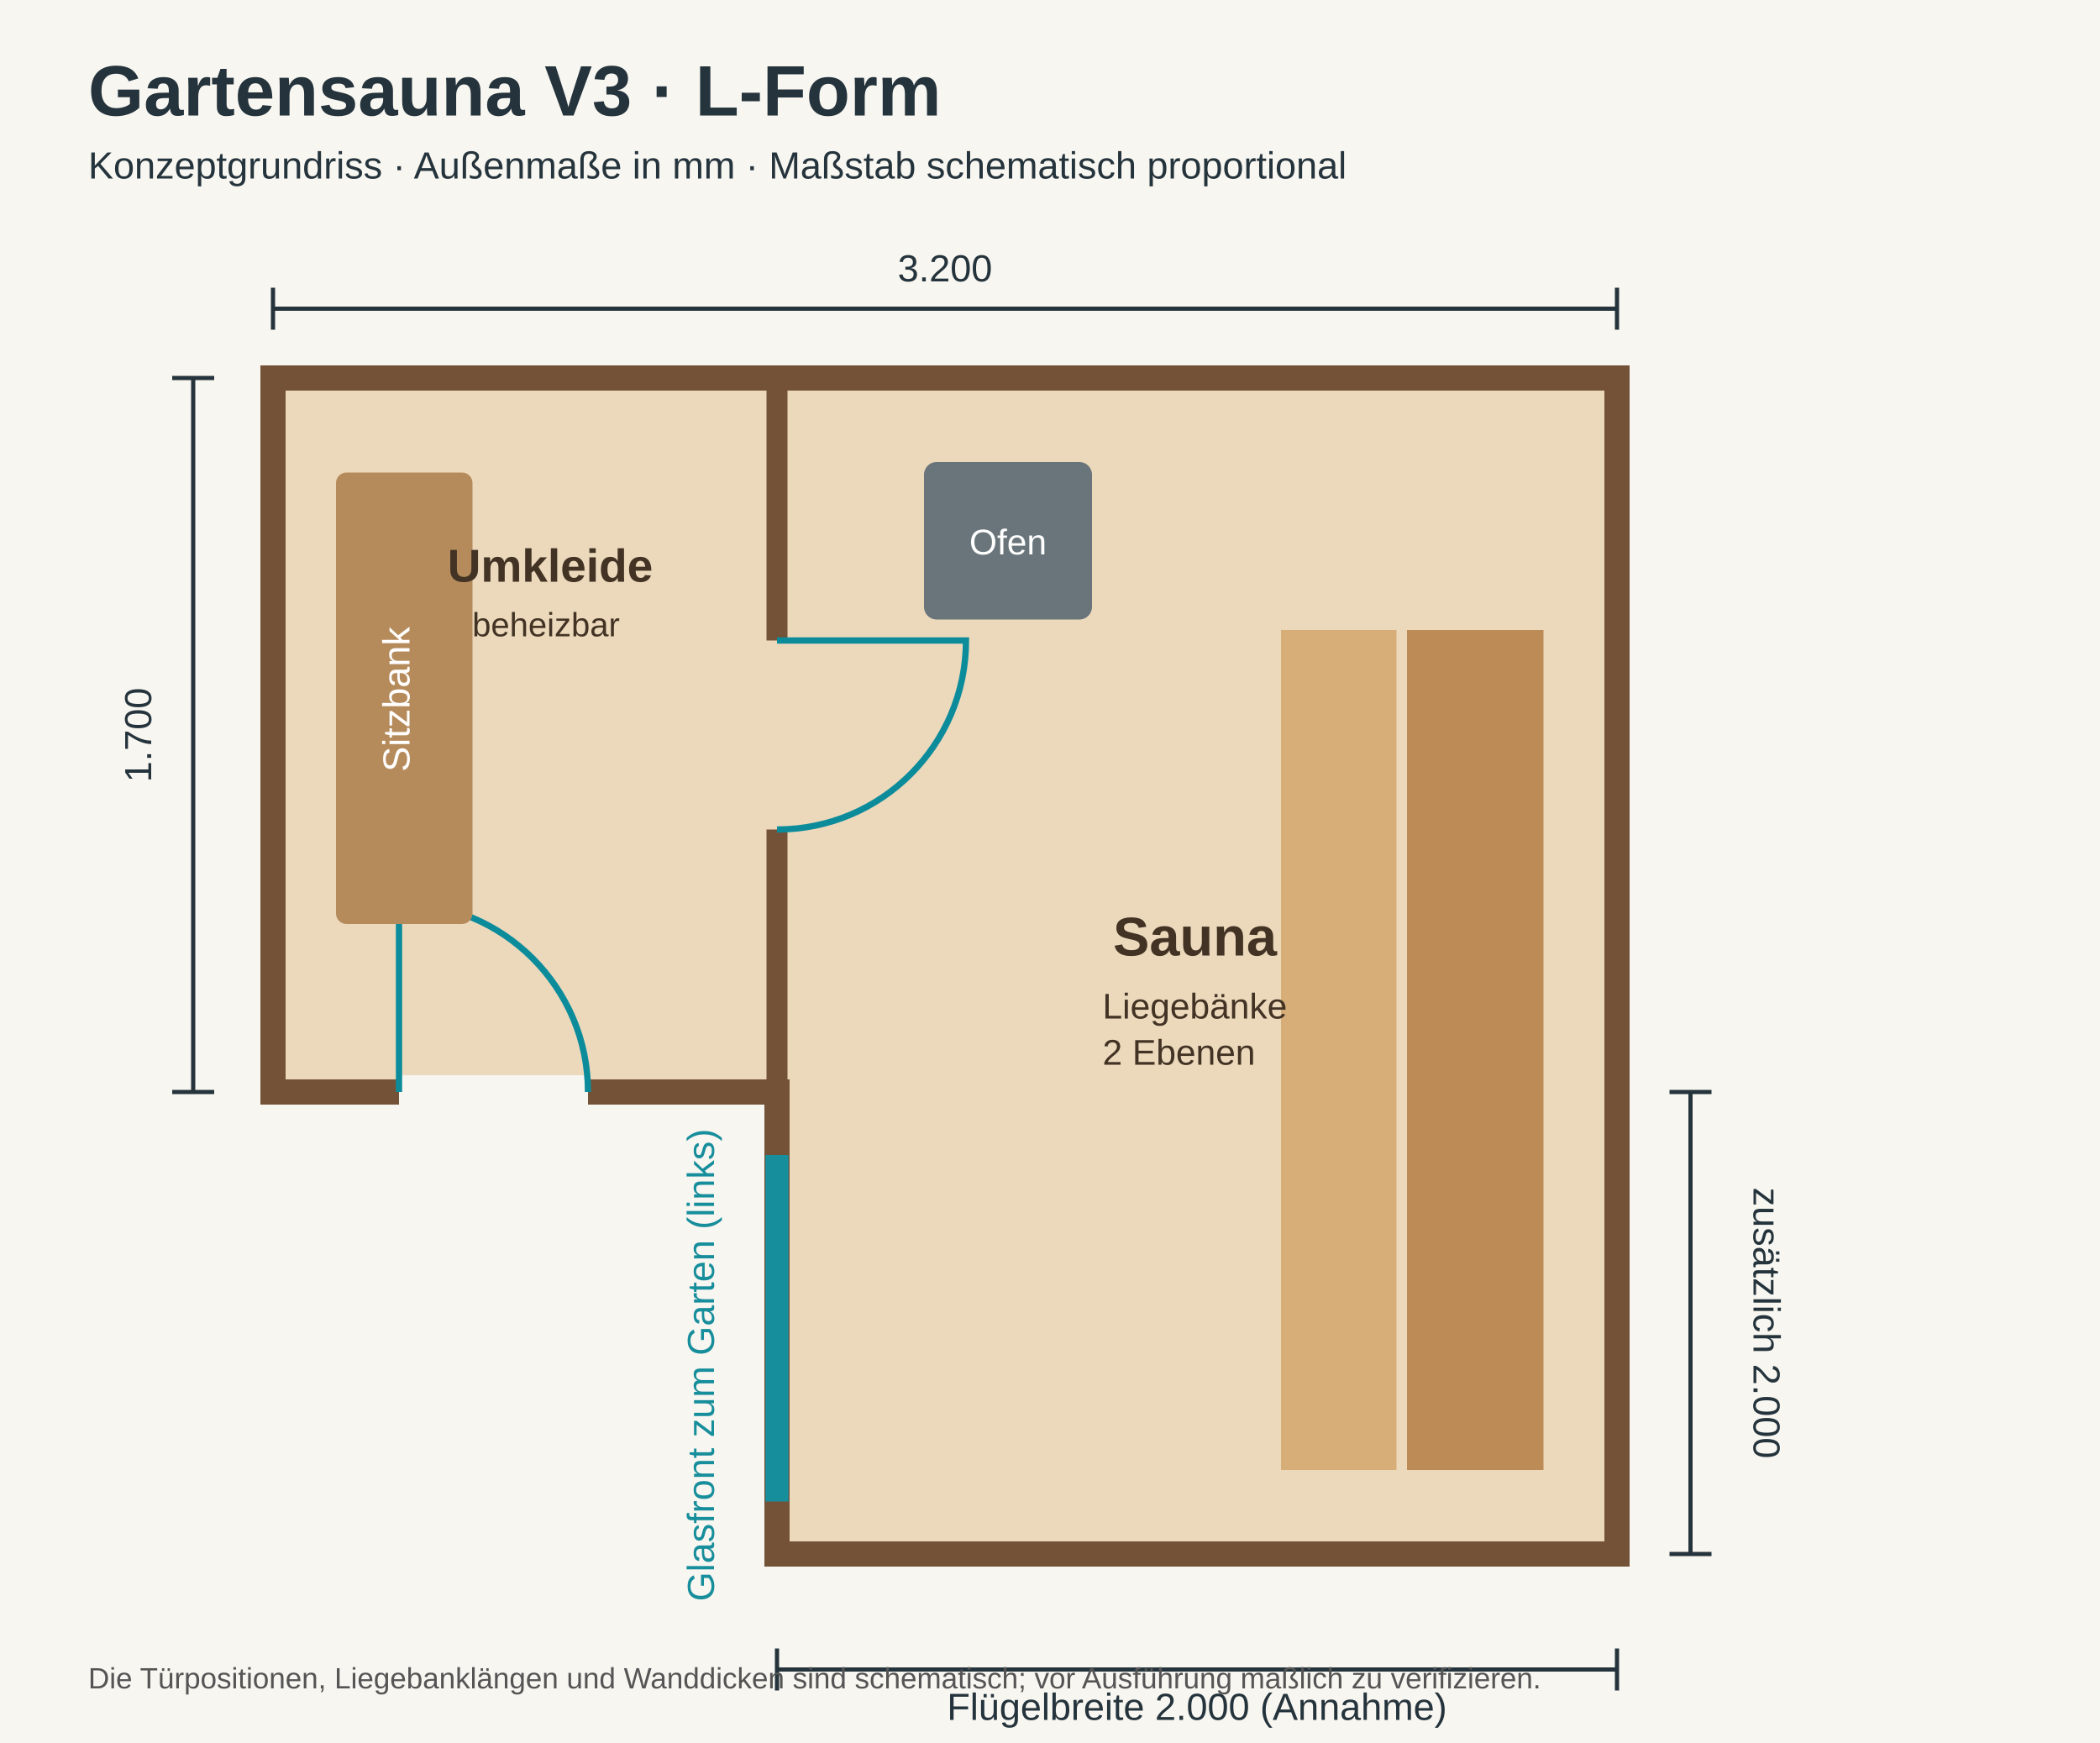
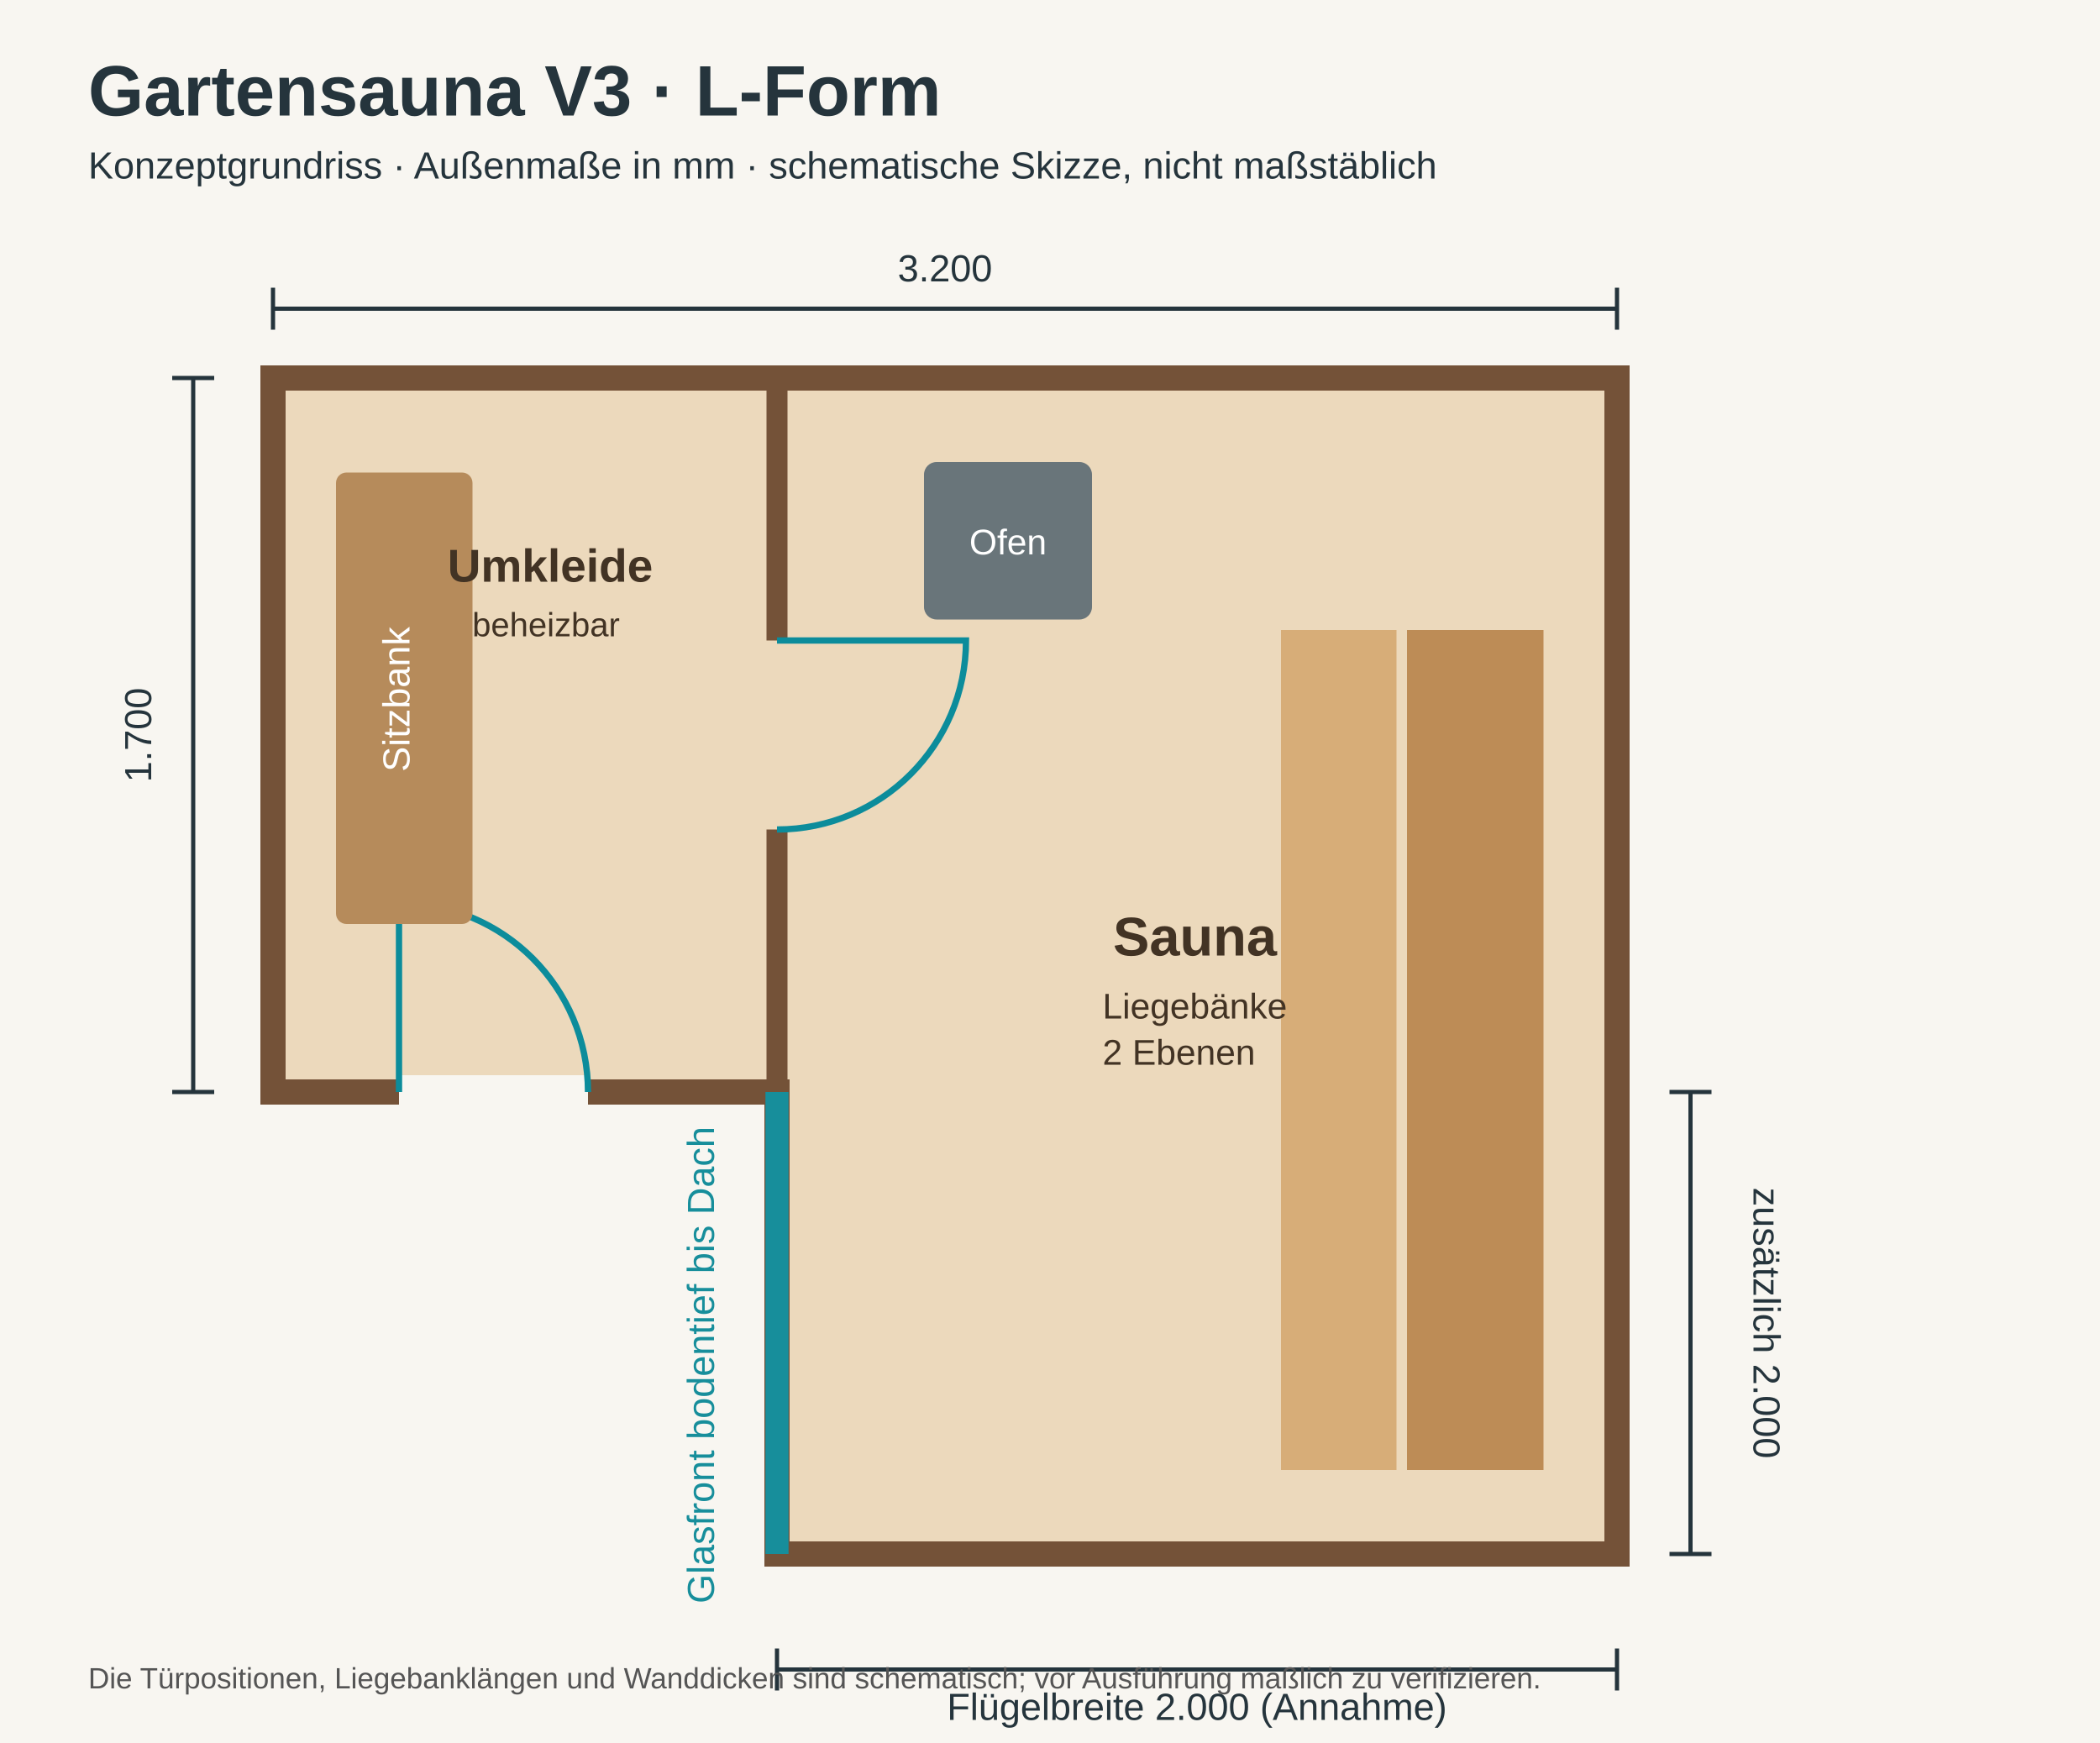
<svg xmlns="http://www.w3.org/2000/svg" viewBox="0 0 1000 830">
  <rect width="1000" height="830" fill="#f8f6f1" />
  <g font-family="Arial,sans-serif" fill="#25343c">
    <text x="42" y="55" font-size="34" font-weight="bold">Gartensauna V3 · L-Form</text>
-     <text x="42" y="85" font-size="18">Konzeptgrundriss · Außenmaße in mm · Maßstab schematisch proportional</text>
+     <text x="42" y="85" font-size="18">Konzeptgrundriss · Außenmaße in mm · schematische Skizze, nicht maßstäblich</text>
  </g>
  <path d="M130 180 H770 V740 H370 V520 H130 Z" fill="#ecd9bc" stroke="#745238" stroke-width="12" />
  <path d="M370 180 V520" stroke="#745238" stroke-width="10" />
  <path d="M190 520 H280" stroke="#f8f6f1" stroke-width="16" />
  <path d="M190 520 V430 A90 90 0 0 1 280 520" fill="none" stroke="#0c8c9b" stroke-width="3" />
  <path d="M370 305 V395" stroke="#ecd9bc" stroke-width="17" />
  <path d="M370 305 H460 A90 90 0 0 1 370 395" fill="none" stroke="#0c8c9b" stroke-width="3" />
  <rect x="160" y="225" width="65" height="215" rx="5" fill="#b68b5b" />
  <text x="195" y="333" font-size="18" text-anchor="middle" transform="rotate(-90 195 333)" font-family="Arial" fill="#fff">Sitzbank</text>
  <rect x="670" y="300" width="65" height="400" fill="#bd8c56" />
  <rect x="610" y="300" width="55" height="400" fill="#d7ad78" />
  <rect x="440" y="220" width="80" height="75" rx="6" fill="#69757a" />
  <text x="480" y="264" font-family="Arial" fill="white" font-size="17" text-anchor="middle">Ofen</text>
-   <path d="M370 550 V715" stroke="#178e9b" stroke-width="11" />
-   <text x="340" y="650" font-family="Arial" font-size="18" text-anchor="middle" fill="#178e9b" transform="rotate(-90 340 650)">Glasfront zum Garten (links)</text>
+   <path d="M370 520 V740" stroke="#178e9b" stroke-width="11" />
+   <text x="340" y="650" font-family="Arial" font-size="18" text-anchor="middle" fill="#178e9b" transform="rotate(-90 340 650)">Glasfront bodentief bis Dach</text>
  <g font-family="Arial" fill="#423324">
    <text x="262" y="277" text-anchor="middle" font-size="22" font-weight="bold">Umkleide</text>
    <text x="260" y="303" text-anchor="middle" font-size="16">beheizbar</text>
    <text x="530" y="455" font-size="26" font-weight="bold">Sauna</text>
    <text x="525" y="485" font-size="17">Liegebänke</text>
    <text x="525" y="507" font-size="17">2 Ebenen</text>
  </g>
  <g font-family="Arial" font-size="18" fill="#25343c" stroke="#25343c" stroke-width="2">
    <path d="M130 147 H770 M130 137 V157 M770 137 V157" />
    <text x="450" y="134" stroke="none" text-anchor="middle">3.200</text>
    <path d="M92 180 V520 M82 180 H102 M82 520 H102" />
    <text x="72" y="350" stroke="none" transform="rotate(-90 72 350)" text-anchor="middle">1.700</text>
    <path d="M805 520 V740 M795 520 H815 M795 740 H815" />
    <text x="835" y="630" stroke="none" transform="rotate(90 835 630)" text-anchor="middle">zusätzlich 2.000</text>
    <path d="M370 795 H770 M370 785 V805 M770 785 V805" />
    <text x="570" y="819" stroke="none" text-anchor="middle">Flügelbreite 2.000 (Annahme)</text>
  </g>
  <text x="42" y="804" font-family="Arial" font-size="14" fill="#555">Die Türpositionen, Liegebanklängen und Wanddicken sind schematisch; vor Ausführung maßlich zu verifizieren.</text>
</svg>
